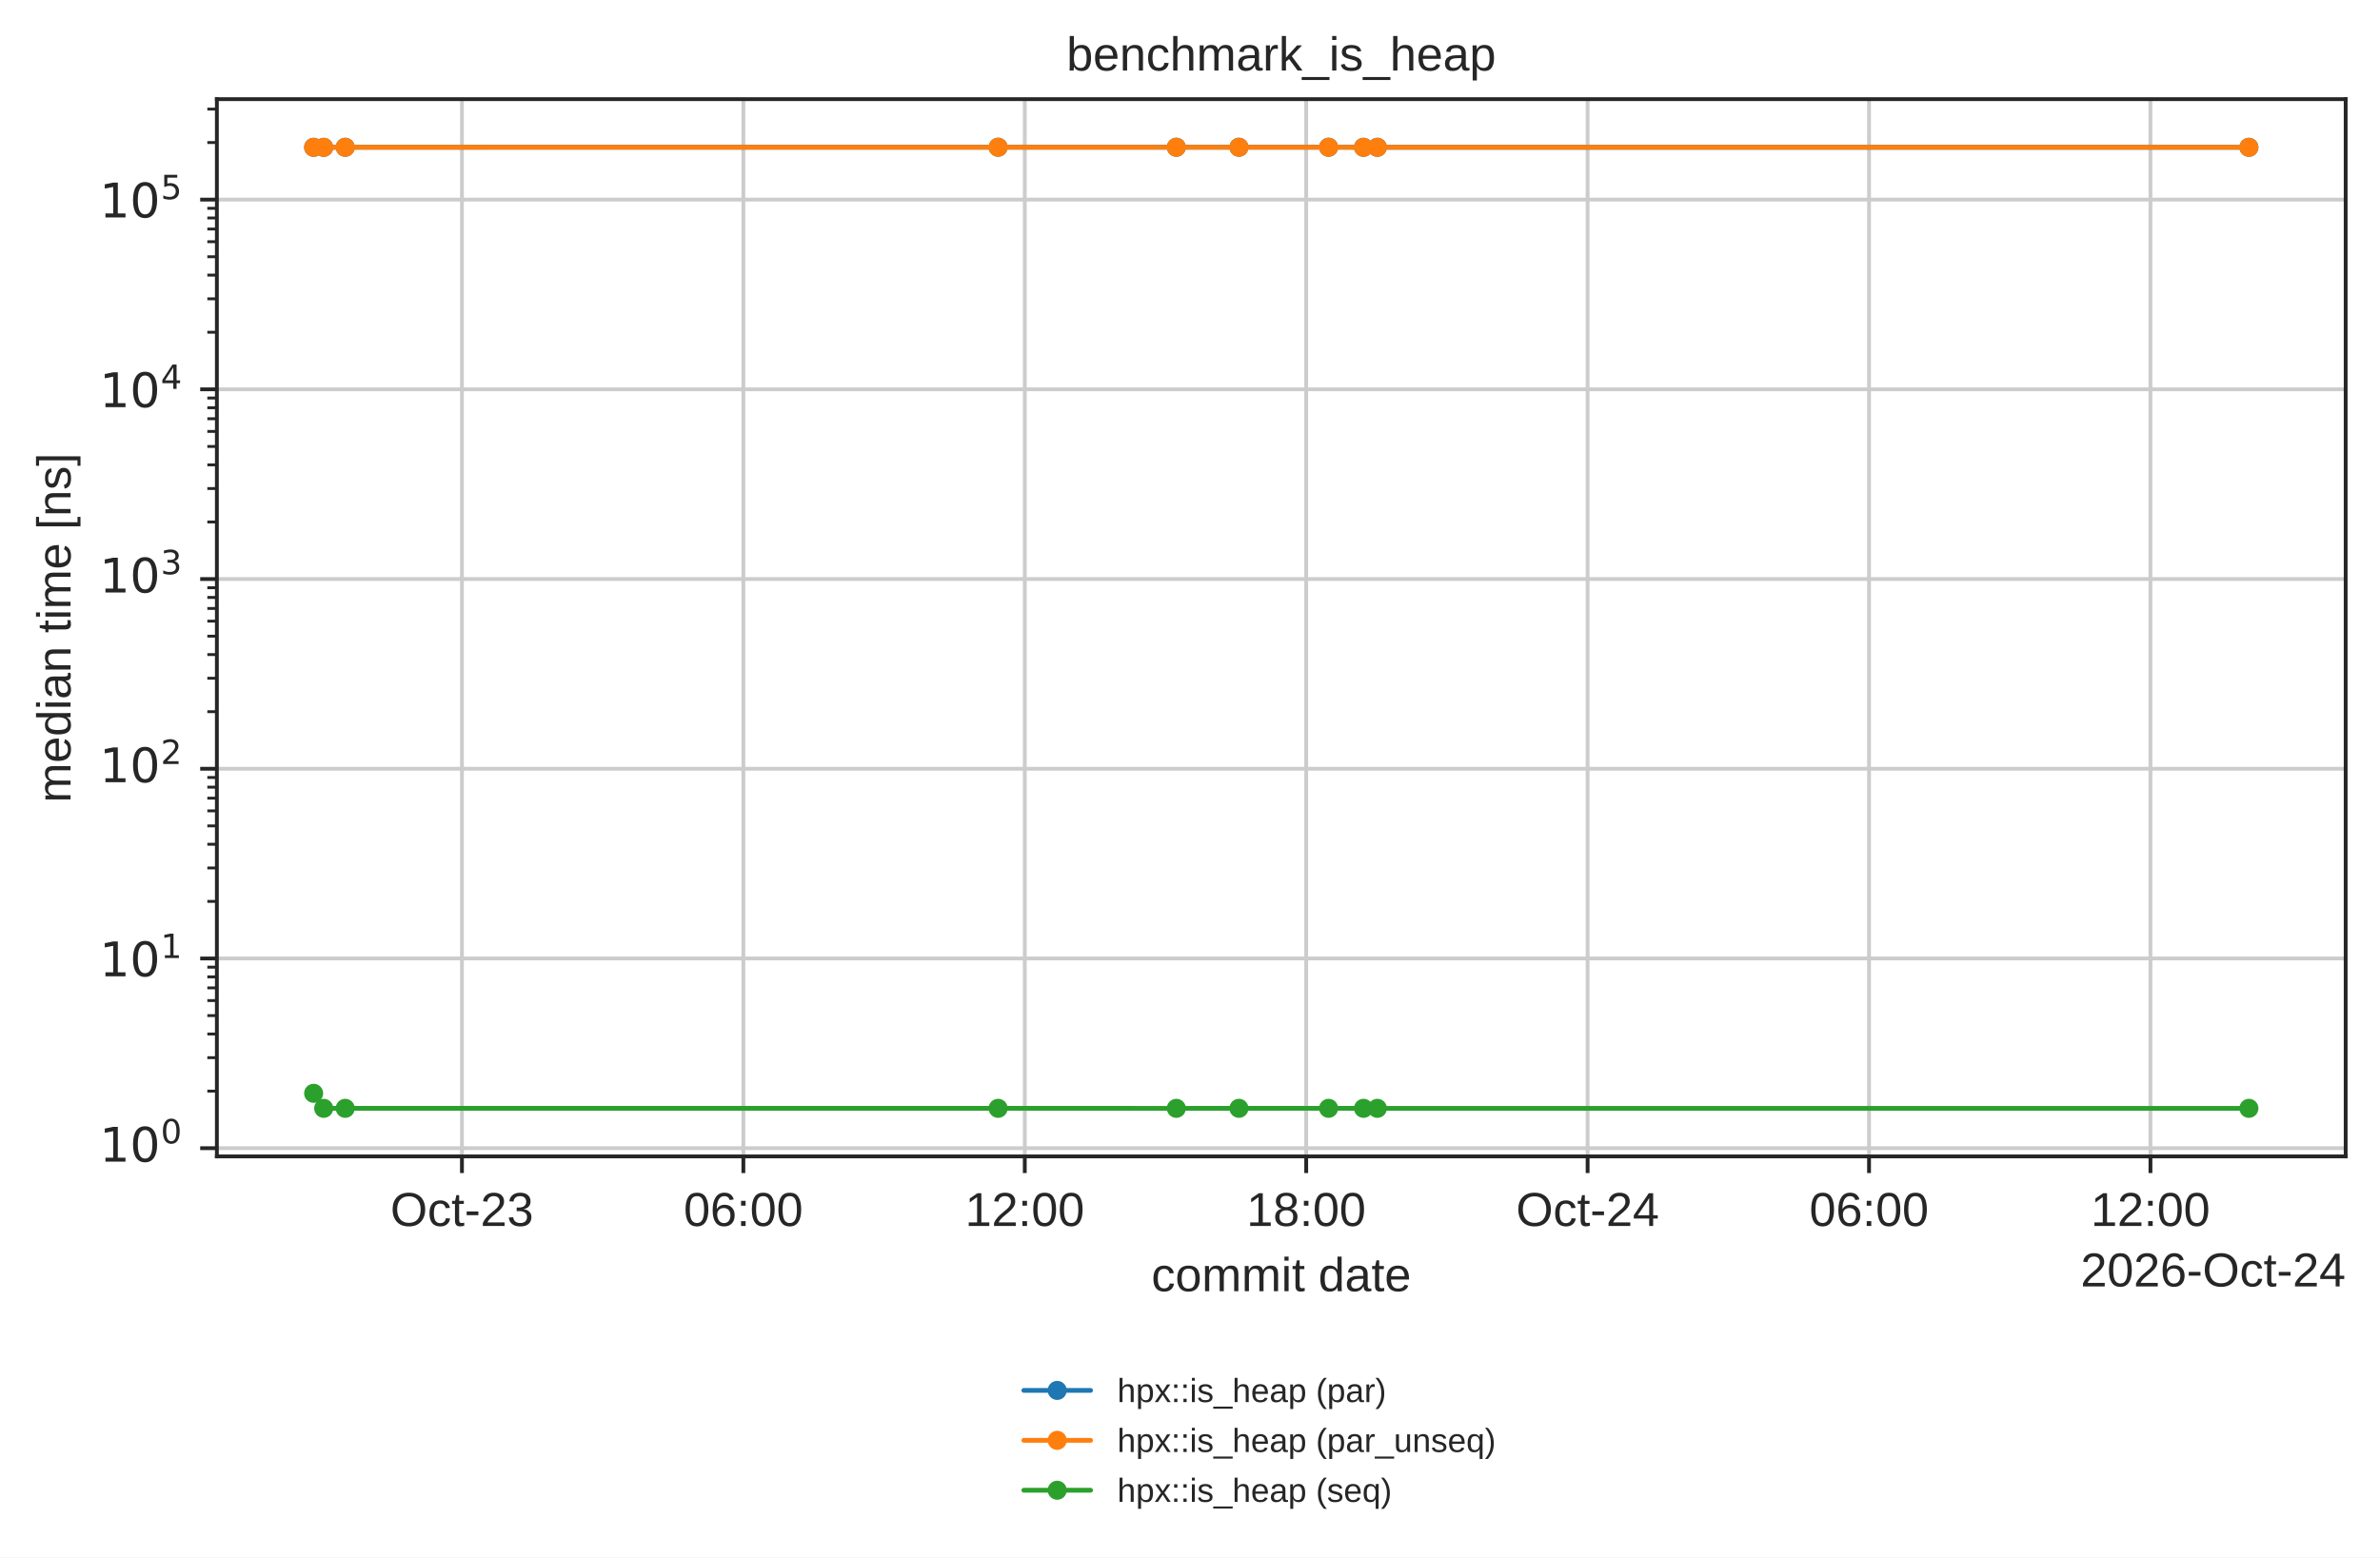
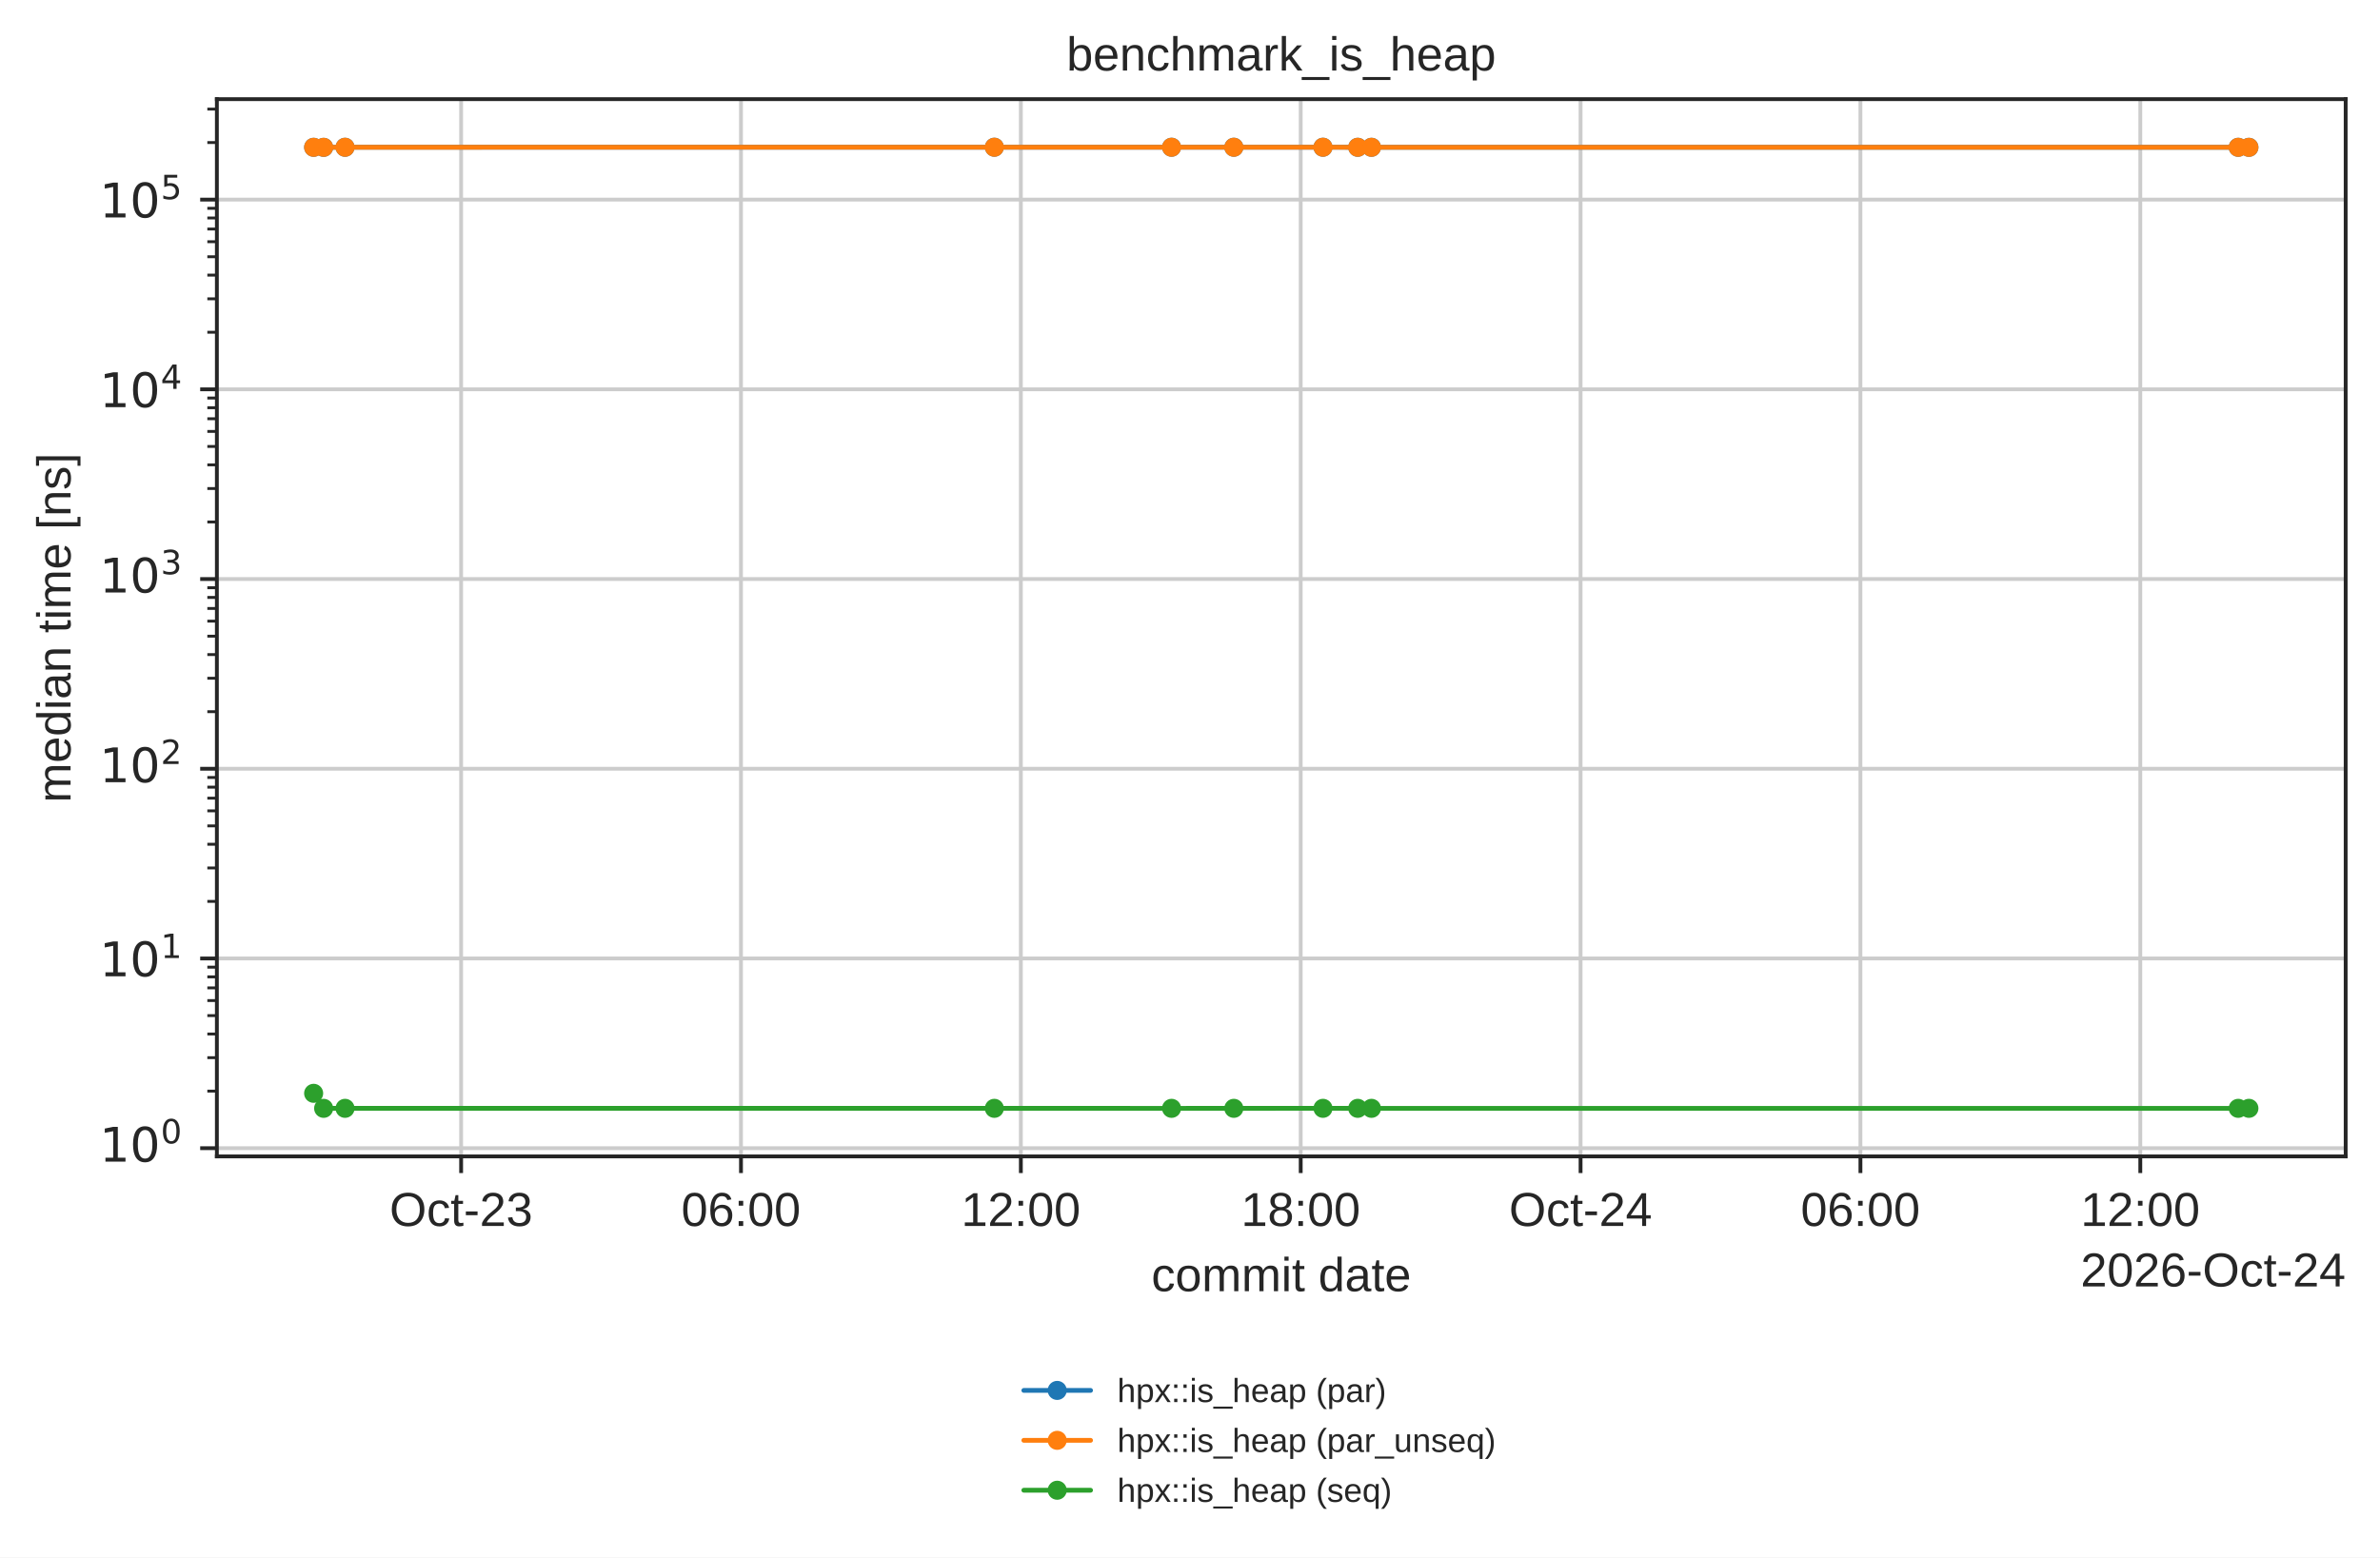
<svg xmlns="http://www.w3.org/2000/svg" xmlns:xlink="http://www.w3.org/1999/xlink" width="499.078pt" height="326.683pt" viewBox="0 0 499.078 326.683" version="1.1">
  <defs>
    <style type="text/css">*{stroke-linejoin: round; stroke-linecap: butt}</style>
  </defs>
  <g id="figure_1">
    <g id="patch_1">
      <path d="M 0 326.683  L 499.078 326.683  L 499.078 0  L 0 0  z " style="fill: #ffffff" />
    </g>
    <g id="axes_1">
      <g id="patch_2">
        <path d="M 45.478 242.558  L 491.878 242.558  L 491.878 20.798  L 45.478 20.798  z " style="fill: #ffffff" />
      </g>
      <g id="matplotlib.axis_1">
        <g id="xtick_1">
          <g id="line2d_1">
-             <path d="M 96.868 242.558  L 96.868 20.798  " clip-path="url(#p14b508ad5d)" style="fill: none; stroke: #cccccc; stroke-width: 0.8; stroke-linecap: round" />
+             <path d="M 96.696 242.558  L 96.696 20.798  " clip-path="url(#p14b508ad5d)" style="fill: none; stroke: #cccccc; stroke-width: 0.8; stroke-linecap: round" />
          </g>
          <g id="line2d_2">
            <defs>
              <path id="mdfc5214045" d="M 0 0  L 0 3.5  " style="stroke: #262626; stroke-width: 0.8" />
            </defs>
            <g>
-               <use xlink:href="#mdfc5214045" x="96.868" y="242.558" style="fill: #262626; stroke: #262626; stroke-width: 0.8" />
+               <use xlink:href="#mdfc5214045" x="96.696" y="242.558" style="fill: #262626; stroke: #262626; stroke-width: 0.8" />
            </g>
          </g>
          <g id="text_1">
-             <text style="fill: #262626; font: 10px 'Arial', 'DejaVu Sans', 'Liberation Sans', 'Bitstream Vera Sans', sans-serif; text-anchor: middle" x="96.868" y="257.157" transform="rotate(-0 96.86792 257.1569)">Oct-23</text>
+             <text style="fill: #262626; font: 10px 'Arial', 'DejaVu Sans', 'Liberation Sans', 'Bitstream Vera Sans', sans-serif; text-anchor: middle" x="96.696" y="257.157" transform="rotate(-0 96.69615 257.1569)">Oct-23</text>
          </g>
        </g>
        <g id="xtick_2">
          <g id="line2d_3">
-             <path d="M 155.88 242.558  L 155.88 20.798  " clip-path="url(#p14b508ad5d)" style="fill: none; stroke: #cccccc; stroke-width: 0.8; stroke-linecap: round" />
+             <path d="M 155.382 242.558  L 155.382 20.798  " clip-path="url(#p14b508ad5d)" style="fill: none; stroke: #cccccc; stroke-width: 0.8; stroke-linecap: round" />
          </g>
          <g id="line2d_4">
            <g>
-               <use xlink:href="#mdfc5214045" x="155.88" y="242.558" style="fill: #262626; stroke: #262626; stroke-width: 0.8" />
+               <use xlink:href="#mdfc5214045" x="155.382" y="242.558" style="fill: #262626; stroke: #262626; stroke-width: 0.8" />
            </g>
          </g>
          <g id="text_2">
-             <text style="fill: #262626; font: 10px 'Arial', 'DejaVu Sans', 'Liberation Sans', 'Bitstream Vera Sans', sans-serif; text-anchor: middle" x="155.88" y="257.157" transform="rotate(-0 155.8801 257.1569)">06:00</text>
+             <text style="fill: #262626; font: 10px 'Arial', 'DejaVu Sans', 'Liberation Sans', 'Bitstream Vera Sans', sans-serif; text-anchor: middle" x="155.382" y="257.157" transform="rotate(-0 155.3824 257.1569)">06:00</text>
          </g>
        </g>
        <g id="xtick_3">
          <g id="line2d_5">
-             <path d="M 214.892 242.558  L 214.892 20.798  " clip-path="url(#p14b508ad5d)" style="fill: none; stroke: #cccccc; stroke-width: 0.8; stroke-linecap: round" />
+             <path d="M 214.069 242.558  L 214.069 20.798  " clip-path="url(#p14b508ad5d)" style="fill: none; stroke: #cccccc; stroke-width: 0.8; stroke-linecap: round" />
          </g>
          <g id="line2d_6">
            <g>
-               <use xlink:href="#mdfc5214045" x="214.892" y="242.558" style="fill: #262626; stroke: #262626; stroke-width: 0.8" />
+               <use xlink:href="#mdfc5214045" x="214.069" y="242.558" style="fill: #262626; stroke: #262626; stroke-width: 0.8" />
            </g>
          </g>
          <g id="text_3">
-             <text style="fill: #262626; font: 10px 'Arial', 'DejaVu Sans', 'Liberation Sans', 'Bitstream Vera Sans', sans-serif; text-anchor: middle" x="214.892" y="257.157" transform="rotate(-0 214.8923 257.1569)">12:00</text>
+             <text style="fill: #262626; font: 10px 'Arial', 'DejaVu Sans', 'Liberation Sans', 'Bitstream Vera Sans', sans-serif; text-anchor: middle" x="214.069" y="257.157" transform="rotate(-0 214.0687 257.1569)">12:00</text>
          </g>
        </g>
        <g id="xtick_4">
          <g id="line2d_7">
-             <path d="M 273.905 242.558  L 273.905 20.798  " clip-path="url(#p14b508ad5d)" style="fill: none; stroke: #cccccc; stroke-width: 0.8; stroke-linecap: round" />
+             <path d="M 272.755 242.558  L 272.755 20.798  " clip-path="url(#p14b508ad5d)" style="fill: none; stroke: #cccccc; stroke-width: 0.8; stroke-linecap: round" />
          </g>
          <g id="line2d_8">
            <g>
-               <use xlink:href="#mdfc5214045" x="273.905" y="242.558" style="fill: #262626; stroke: #262626; stroke-width: 0.8" />
+               <use xlink:href="#mdfc5214045" x="272.755" y="242.558" style="fill: #262626; stroke: #262626; stroke-width: 0.8" />
            </g>
          </g>
          <g id="text_4">
-             <text style="fill: #262626; font: 10px 'Arial', 'DejaVu Sans', 'Liberation Sans', 'Bitstream Vera Sans', sans-serif; text-anchor: middle" x="273.905" y="257.157" transform="rotate(-0 273.9045 257.1569)">18:00</text>
+             <text style="fill: #262626; font: 10px 'Arial', 'DejaVu Sans', 'Liberation Sans', 'Bitstream Vera Sans', sans-serif; text-anchor: middle" x="272.755" y="257.157" transform="rotate(-0 272.7549 257.1569)">18:00</text>
          </g>
        </g>
        <g id="xtick_5">
          <g id="line2d_9">
-             <path d="M 332.917 242.558  L 332.917 20.798  " clip-path="url(#p14b508ad5d)" style="fill: none; stroke: #cccccc; stroke-width: 0.8; stroke-linecap: round" />
+             <path d="M 331.441 242.558  L 331.441 20.798  " clip-path="url(#p14b508ad5d)" style="fill: none; stroke: #cccccc; stroke-width: 0.8; stroke-linecap: round" />
          </g>
          <g id="line2d_10">
            <g>
-               <use xlink:href="#mdfc5214045" x="332.917" y="242.558" style="fill: #262626; stroke: #262626; stroke-width: 0.8" />
+               <use xlink:href="#mdfc5214045" x="331.441" y="242.558" style="fill: #262626; stroke: #262626; stroke-width: 0.8" />
            </g>
          </g>
          <g id="text_5">
-             <text style="fill: #262626; font: 10px 'Arial', 'DejaVu Sans', 'Liberation Sans', 'Bitstream Vera Sans', sans-serif; text-anchor: middle" x="332.917" y="257.157" transform="rotate(-0 332.9167 257.1569)">Oct-24</text>
+             <text style="fill: #262626; font: 10px 'Arial', 'DejaVu Sans', 'Liberation Sans', 'Bitstream Vera Sans', sans-serif; text-anchor: middle" x="331.441" y="257.157" transform="rotate(-0 331.4412 257.1569)">Oct-24</text>
          </g>
        </g>
        <g id="xtick_6">
          <g id="line2d_11">
-             <path d="M 391.929 242.558  L 391.929 20.798  " clip-path="url(#p14b508ad5d)" style="fill: none; stroke: #cccccc; stroke-width: 0.8; stroke-linecap: round" />
+             <path d="M 390.127 242.558  L 390.127 20.798  " clip-path="url(#p14b508ad5d)" style="fill: none; stroke: #cccccc; stroke-width: 0.8; stroke-linecap: round" />
          </g>
          <g id="line2d_12">
            <g>
-               <use xlink:href="#mdfc5214045" x="391.929" y="242.558" style="fill: #262626; stroke: #262626; stroke-width: 0.8" />
+               <use xlink:href="#mdfc5214045" x="390.127" y="242.558" style="fill: #262626; stroke: #262626; stroke-width: 0.8" />
            </g>
          </g>
          <g id="text_6">
-             <text style="fill: #262626; font: 10px 'Arial', 'DejaVu Sans', 'Liberation Sans', 'Bitstream Vera Sans', sans-serif; text-anchor: middle" x="391.929" y="257.157" transform="rotate(-0 391.9289 257.1569)">06:00</text>
+             <text style="fill: #262626; font: 10px 'Arial', 'DejaVu Sans', 'Liberation Sans', 'Bitstream Vera Sans', sans-serif; text-anchor: middle" x="390.127" y="257.157" transform="rotate(-0 390.1274 257.1569)">06:00</text>
          </g>
        </g>
        <g id="xtick_7">
          <g id="line2d_13">
-             <path d="M 450.941 242.558  L 450.941 20.798  " clip-path="url(#p14b508ad5d)" style="fill: none; stroke: #cccccc; stroke-width: 0.8; stroke-linecap: round" />
+             <path d="M 448.814 242.558  L 448.814 20.798  " clip-path="url(#p14b508ad5d)" style="fill: none; stroke: #cccccc; stroke-width: 0.8; stroke-linecap: round" />
          </g>
          <g id="line2d_14">
            <g>
-               <use xlink:href="#mdfc5214045" x="450.941" y="242.558" style="fill: #262626; stroke: #262626; stroke-width: 0.8" />
+               <use xlink:href="#mdfc5214045" x="448.814" y="242.558" style="fill: #262626; stroke: #262626; stroke-width: 0.8" />
            </g>
          </g>
          <g id="text_7">
-             <text style="fill: #262626; font: 10px 'Arial', 'DejaVu Sans', 'Liberation Sans', 'Bitstream Vera Sans', sans-serif; text-anchor: middle" x="450.941" y="257.157" transform="rotate(-0 450.9411 257.1569)">12:00</text>
+             <text style="fill: #262626; font: 10px 'Arial', 'DejaVu Sans', 'Liberation Sans', 'Bitstream Vera Sans', sans-serif; text-anchor: middle" x="448.814" y="257.157" transform="rotate(-0 448.8137 257.1569)">12:00</text>
          </g>
        </g>
        <g id="text_8">
          <text style="fill: #262626; font: 10px 'Arial', 'DejaVu Sans', 'Liberation Sans', 'Bitstream Vera Sans', sans-serif; text-anchor: middle" x="268.678" y="270.835" transform="rotate(-0 268.6781 270.835)">commit date</text>
        </g>
        <g id="text_9">
          <text style="fill: #262626; font: 10px 'Arial', 'DejaVu Sans', 'Liberation Sans', 'Bitstream Vera Sans', sans-serif; text-anchor: end" x="491.878" y="269.835" transform="rotate(-0 491.8781 269.835)">2026-Oct-24</text>
        </g>
      </g>
      <g id="matplotlib.axis_2">
        <g id="ytick_1">
          <g id="line2d_15">
            <path d="M 45.478 240.839  L 491.878 240.839  " clip-path="url(#p14b508ad5d)" style="fill: none; stroke: #cccccc; stroke-width: 0.8; stroke-linecap: round" />
          </g>
          <g id="line2d_16">
            <defs>
              <path id="m414165cd4d" d="M 0 0  L -3.5 0  " style="stroke: #262626; stroke-width: 0.8" />
            </defs>
            <g>
              <use xlink:href="#m414165cd4d" x="45.478" y="240.839" style="fill: #262626; stroke: #262626; stroke-width: 0.8" />
            </g>
          </g>
          <g id="text_10">
            <g style="fill: #262626" transform="translate(20.87813 244.6379)">
              <text>
                <tspan style="font: 10px 'DejaVu Sans'" x="0 6.362" y="-0.977">10</tspan>
                <tspan style="font: 7px 'DejaVu Sans'" x="12.82" y="-4.805">0</tspan>
              </text>
            </g>
          </g>
        </g>
        <g id="ytick_2">
          <g id="line2d_17">
            <path d="M 45.478 201.045  L 491.878 201.045  " clip-path="url(#p14b508ad5d)" style="fill: none; stroke: #cccccc; stroke-width: 0.8; stroke-linecap: round" />
          </g>
          <g id="line2d_18">
            <g>
              <use xlink:href="#m414165cd4d" x="45.478" y="201.045" style="fill: #262626; stroke: #262626; stroke-width: 0.8" />
            </g>
          </g>
          <g id="text_11">
            <g style="fill: #262626" transform="translate(20.87813 204.8446)">
              <text>
                <tspan style="font: 10px 'DejaVu Sans'" x="0 6.362" y="-0.064">10</tspan>
                <tspan style="font: 7px 'DejaVu Sans'" x="12.82" y="-3.892">1</tspan>
              </text>
            </g>
          </g>
        </g>
        <g id="ytick_3">
          <g id="line2d_19">
            <path d="M 45.478 161.252  L 491.878 161.252  " clip-path="url(#p14b508ad5d)" style="fill: none; stroke: #cccccc; stroke-width: 0.8; stroke-linecap: round" />
          </g>
          <g id="line2d_20">
            <g>
              <use xlink:href="#m414165cd4d" x="45.478" y="161.252" style="fill: #262626; stroke: #262626; stroke-width: 0.8" />
            </g>
          </g>
          <g id="text_12">
            <g style="fill: #262626" transform="translate(20.87813 165.0512)">
              <text>
                <tspan style="font: 10px 'DejaVu Sans'" x="0 6.362" y="-0.977">10</tspan>
                <tspan style="font: 7px 'DejaVu Sans'" x="12.82" y="-4.805">2</tspan>
              </text>
            </g>
          </g>
        </g>
        <g id="ytick_4">
          <g id="line2d_21">
            <path d="M 45.478 121.459  L 491.878 121.459  " clip-path="url(#p14b508ad5d)" style="fill: none; stroke: #cccccc; stroke-width: 0.8; stroke-linecap: round" />
          </g>
          <g id="line2d_22">
            <g>
              <use xlink:href="#m414165cd4d" x="45.478" y="121.459" style="fill: #262626; stroke: #262626; stroke-width: 0.8" />
            </g>
          </g>
          <g id="text_13">
            <g style="fill: #262626" transform="translate(20.87813 125.2578)">
              <text>
                <tspan style="font: 10px 'DejaVu Sans'" x="0 6.362" y="-0.977">10</tspan>
                <tspan style="font: 7px 'DejaVu Sans'" x="12.82" y="-4.805">3</tspan>
              </text>
            </g>
          </g>
        </g>
        <g id="ytick_5">
          <g id="line2d_23">
            <path d="M 45.478 81.665  L 491.878 81.665  " clip-path="url(#p14b508ad5d)" style="fill: none; stroke: #cccccc; stroke-width: 0.8; stroke-linecap: round" />
          </g>
          <g id="line2d_24">
            <g>
              <use xlink:href="#m414165cd4d" x="45.478" y="81.665" style="fill: #262626; stroke: #262626; stroke-width: 0.8" />
            </g>
          </g>
          <g id="text_14">
            <g style="fill: #262626" transform="translate(20.87813 85.46438)">
              <text>
                <tspan style="font: 10px 'DejaVu Sans'" x="0 6.362" y="-0.064">10</tspan>
                <tspan style="font: 7px 'DejaVu Sans'" x="12.82" y="-3.892">4</tspan>
              </text>
            </g>
          </g>
        </g>
        <g id="ytick_6">
          <g id="line2d_25">
            <path d="M 45.478 41.872  L 491.878 41.872  " clip-path="url(#p14b508ad5d)" style="fill: none; stroke: #cccccc; stroke-width: 0.8; stroke-linecap: round" />
          </g>
          <g id="line2d_26">
            <g>
              <use xlink:href="#m414165cd4d" x="45.478" y="41.872" style="fill: #262626; stroke: #262626; stroke-width: 0.8" />
            </g>
          </g>
          <g id="text_15">
            <g style="fill: #262626" transform="translate(20.87813 45.67098)">
              <text>
                <tspan style="font: 10px 'DejaVu Sans'" x="0 6.362" y="-0.064">10</tspan>
                <tspan style="font: 7px 'DejaVu Sans'" x="12.82" y="-3.892">5</tspan>
              </text>
            </g>
          </g>
        </g>
        <g id="ytick_7">
          <g id="line2d_27">
            <defs>
              <path id="m2f13129b0c" d="M 0 0  L -2 0  " style="stroke: #262626; stroke-width: 0.6" />
            </defs>
            <g>
              <use xlink:href="#m2f13129b0c" x="45.478" y="228.86" style="fill: #262626; stroke: #262626; stroke-width: 0.6" />
            </g>
          </g>
        </g>
        <g id="ytick_8">
          <g id="line2d_28">
            <g>
              <use xlink:href="#m2f13129b0c" x="45.478" y="221.852" style="fill: #262626; stroke: #262626; stroke-width: 0.6" />
            </g>
          </g>
        </g>
        <g id="ytick_9">
          <g id="line2d_29">
            <g>
              <use xlink:href="#m2f13129b0c" x="45.478" y="216.881" style="fill: #262626; stroke: #262626; stroke-width: 0.6" />
            </g>
          </g>
        </g>
        <g id="ytick_10">
          <g id="line2d_30">
            <g>
              <use xlink:href="#m2f13129b0c" x="45.478" y="213.024" style="fill: #262626; stroke: #262626; stroke-width: 0.6" />
            </g>
          </g>
        </g>
        <g id="ytick_11">
          <g id="line2d_31">
            <g>
              <use xlink:href="#m2f13129b0c" x="45.478" y="209.873" style="fill: #262626; stroke: #262626; stroke-width: 0.6" />
            </g>
          </g>
        </g>
        <g id="ytick_12">
          <g id="line2d_32">
            <g>
              <use xlink:href="#m2f13129b0c" x="45.478" y="207.209" style="fill: #262626; stroke: #262626; stroke-width: 0.6" />
            </g>
          </g>
        </g>
        <g id="ytick_13">
          <g id="line2d_33">
            <g>
              <use xlink:href="#m2f13129b0c" x="45.478" y="204.902" style="fill: #262626; stroke: #262626; stroke-width: 0.6" />
            </g>
          </g>
        </g>
        <g id="ytick_14">
          <g id="line2d_34">
            <g>
              <use xlink:href="#m2f13129b0c" x="45.478" y="202.866" style="fill: #262626; stroke: #262626; stroke-width: 0.6" />
            </g>
          </g>
        </g>
        <g id="ytick_15">
          <g id="line2d_35">
            <g>
              <use xlink:href="#m2f13129b0c" x="45.478" y="189.066" style="fill: #262626; stroke: #262626; stroke-width: 0.6" />
            </g>
          </g>
        </g>
        <g id="ytick_16">
          <g id="line2d_36">
            <g>
              <use xlink:href="#m2f13129b0c" x="45.478" y="182.059" style="fill: #262626; stroke: #262626; stroke-width: 0.6" />
            </g>
          </g>
        </g>
        <g id="ytick_17">
          <g id="line2d_37">
            <g>
              <use xlink:href="#m2f13129b0c" x="45.478" y="177.087" style="fill: #262626; stroke: #262626; stroke-width: 0.6" />
            </g>
          </g>
        </g>
        <g id="ytick_18">
          <g id="line2d_38">
            <g>
              <use xlink:href="#m2f13129b0c" x="45.478" y="173.231" style="fill: #262626; stroke: #262626; stroke-width: 0.6" />
            </g>
          </g>
        </g>
        <g id="ytick_19">
          <g id="line2d_39">
            <g>
              <use xlink:href="#m2f13129b0c" x="45.478" y="170.08" style="fill: #262626; stroke: #262626; stroke-width: 0.6" />
            </g>
          </g>
        </g>
        <g id="ytick_20">
          <g id="line2d_40">
            <g>
              <use xlink:href="#m2f13129b0c" x="45.478" y="167.416" style="fill: #262626; stroke: #262626; stroke-width: 0.6" />
            </g>
          </g>
        </g>
        <g id="ytick_21">
          <g id="line2d_41">
            <g>
              <use xlink:href="#m2f13129b0c" x="45.478" y="165.108" style="fill: #262626; stroke: #262626; stroke-width: 0.6" />
            </g>
          </g>
        </g>
        <g id="ytick_22">
          <g id="line2d_42">
            <g>
              <use xlink:href="#m2f13129b0c" x="45.478" y="163.073" style="fill: #262626; stroke: #262626; stroke-width: 0.6" />
            </g>
          </g>
        </g>
        <g id="ytick_23">
          <g id="line2d_43">
            <g>
              <use xlink:href="#m2f13129b0c" x="45.478" y="149.273" style="fill: #262626; stroke: #262626; stroke-width: 0.6" />
            </g>
          </g>
        </g>
        <g id="ytick_24">
          <g id="line2d_44">
            <g>
              <use xlink:href="#m2f13129b0c" x="45.478" y="142.266" style="fill: #262626; stroke: #262626; stroke-width: 0.6" />
            </g>
          </g>
        </g>
        <g id="ytick_25">
          <g id="line2d_45">
            <g>
              <use xlink:href="#m2f13129b0c" x="45.478" y="137.294" style="fill: #262626; stroke: #262626; stroke-width: 0.6" />
            </g>
          </g>
        </g>
        <g id="ytick_26">
          <g id="line2d_46">
            <g>
              <use xlink:href="#m2f13129b0c" x="45.478" y="133.438" style="fill: #262626; stroke: #262626; stroke-width: 0.6" />
            </g>
          </g>
        </g>
        <g id="ytick_27">
          <g id="line2d_47">
            <g>
              <use xlink:href="#m2f13129b0c" x="45.478" y="130.287" style="fill: #262626; stroke: #262626; stroke-width: 0.6" />
            </g>
          </g>
        </g>
        <g id="ytick_28">
          <g id="line2d_48">
            <g>
              <use xlink:href="#m2f13129b0c" x="45.478" y="127.623" style="fill: #262626; stroke: #262626; stroke-width: 0.6" />
            </g>
          </g>
        </g>
        <g id="ytick_29">
          <g id="line2d_49">
            <g>
              <use xlink:href="#m2f13129b0c" x="45.478" y="125.315" style="fill: #262626; stroke: #262626; stroke-width: 0.6" />
            </g>
          </g>
        </g>
        <g id="ytick_30">
          <g id="line2d_50">
            <g>
              <use xlink:href="#m2f13129b0c" x="45.478" y="123.279" style="fill: #262626; stroke: #262626; stroke-width: 0.6" />
            </g>
          </g>
        </g>
        <g id="ytick_31">
          <g id="line2d_51">
            <g>
              <use xlink:href="#m2f13129b0c" x="45.478" y="109.48" style="fill: #262626; stroke: #262626; stroke-width: 0.6" />
            </g>
          </g>
        </g>
        <g id="ytick_32">
          <g id="line2d_52">
            <g>
              <use xlink:href="#m2f13129b0c" x="45.478" y="102.472" style="fill: #262626; stroke: #262626; stroke-width: 0.6" />
            </g>
          </g>
        </g>
        <g id="ytick_33">
          <g id="line2d_53">
            <g>
              <use xlink:href="#m2f13129b0c" x="45.478" y="97.501" style="fill: #262626; stroke: #262626; stroke-width: 0.6" />
            </g>
          </g>
        </g>
        <g id="ytick_34">
          <g id="line2d_54">
            <g>
              <use xlink:href="#m2f13129b0c" x="45.478" y="93.644" style="fill: #262626; stroke: #262626; stroke-width: 0.6" />
            </g>
          </g>
        </g>
        <g id="ytick_35">
          <g id="line2d_55">
            <g>
              <use xlink:href="#m2f13129b0c" x="45.478" y="90.493" style="fill: #262626; stroke: #262626; stroke-width: 0.6" />
            </g>
          </g>
        </g>
        <g id="ytick_36">
          <g id="line2d_56">
            <g>
              <use xlink:href="#m2f13129b0c" x="45.478" y="87.829" style="fill: #262626; stroke: #262626; stroke-width: 0.6" />
            </g>
          </g>
        </g>
        <g id="ytick_37">
          <g id="line2d_57">
            <g>
              <use xlink:href="#m2f13129b0c" x="45.478" y="85.522" style="fill: #262626; stroke: #262626; stroke-width: 0.6" />
            </g>
          </g>
        </g>
        <g id="ytick_38">
          <g id="line2d_58">
            <g>
              <use xlink:href="#m2f13129b0c" x="45.478" y="83.486" style="fill: #262626; stroke: #262626; stroke-width: 0.6" />
            </g>
          </g>
        </g>
        <g id="ytick_39">
          <g id="line2d_59">
            <g>
              <use xlink:href="#m2f13129b0c" x="45.478" y="69.686" style="fill: #262626; stroke: #262626; stroke-width: 0.6" />
            </g>
          </g>
        </g>
        <g id="ytick_40">
          <g id="line2d_60">
            <g>
              <use xlink:href="#m2f13129b0c" x="45.478" y="62.679" style="fill: #262626; stroke: #262626; stroke-width: 0.6" />
            </g>
          </g>
        </g>
        <g id="ytick_41">
          <g id="line2d_61">
            <g>
              <use xlink:href="#m2f13129b0c" x="45.478" y="57.707" style="fill: #262626; stroke: #262626; stroke-width: 0.6" />
            </g>
          </g>
        </g>
        <g id="ytick_42">
          <g id="line2d_62">
            <g>
              <use xlink:href="#m2f13129b0c" x="45.478" y="53.851" style="fill: #262626; stroke: #262626; stroke-width: 0.6" />
            </g>
          </g>
        </g>
        <g id="ytick_43">
          <g id="line2d_63">
            <g>
              <use xlink:href="#m2f13129b0c" x="45.478" y="50.7" style="fill: #262626; stroke: #262626; stroke-width: 0.6" />
            </g>
          </g>
        </g>
        <g id="ytick_44">
          <g id="line2d_64">
            <g>
              <use xlink:href="#m2f13129b0c" x="45.478" y="48.036" style="fill: #262626; stroke: #262626; stroke-width: 0.6" />
            </g>
          </g>
        </g>
        <g id="ytick_45">
          <g id="line2d_65">
            <g>
              <use xlink:href="#m2f13129b0c" x="45.478" y="45.728" style="fill: #262626; stroke: #262626; stroke-width: 0.6" />
            </g>
          </g>
        </g>
        <g id="ytick_46">
          <g id="line2d_66">
            <g>
              <use xlink:href="#m2f13129b0c" x="45.478" y="43.693" style="fill: #262626; stroke: #262626; stroke-width: 0.6" />
            </g>
          </g>
        </g>
        <g id="ytick_47">
          <g id="line2d_67">
            <g>
              <use xlink:href="#m2f13129b0c" x="45.478" y="29.893" style="fill: #262626; stroke: #262626; stroke-width: 0.6" />
            </g>
          </g>
        </g>
        <g id="ytick_48">
          <g id="line2d_68">
            <g>
              <use xlink:href="#m2f13129b0c" x="45.478" y="22.885" style="fill: #262626; stroke: #262626; stroke-width: 0.6" />
            </g>
          </g>
        </g>
        <g id="text_16">
          <text style="fill: #262626; font: 10px 'Arial', 'DejaVu Sans', 'Liberation Sans', 'Bitstream Vera Sans', sans-serif; text-anchor: middle" x="14.798" y="131.678" transform="rotate(-90 14.79844 131.6784)">median time [ns]</text>
        </g>
      </g>
      <g id="line2d_69">
-         <path d="M 65.769 30.895  L 67.878 30.904  L 72.392 30.888  L 209.303 30.878  L 246.671 30.881  L 259.802 30.881  L 278.601 30.881  L 285.926 30.893  L 288.827 30.892  L 471.587 30.895  " clip-path="url(#p14b508ad5d)" style="fill: none; stroke: #1f77b4; stroke-linecap: round" />
+         <path d="M 65.769 30.895  L 67.867 30.904  L 72.355 30.888  L 208.51 30.878  L 245.672 30.881  L 258.73 30.881  L 277.425 30.881  L 284.71 30.893  L 287.595 30.892  L 469.346 30.895  L 471.587 30.897  " clip-path="url(#p14b508ad5d)" style="fill: none; stroke: #1f77b4; stroke-linecap: round" />
        <defs>
          <path id="m20e5526daa" d="M 0 1.5  C 0.398 1.5 0.779 1.342 1.061 1.061  C 1.342 0.779 1.5 0.398 1.5 0  C 1.5 -0.398 1.342 -0.779 1.061 -1.061  C 0.779 -1.342 0.398 -1.5 0 -1.5  C -0.398 -1.5 -0.779 -1.342 -1.061 -1.061  C -1.342 -0.779 -1.5 -0.398 -1.5 0  C -1.5 0.398 -1.342 0.779 -1.061 1.061  C -0.779 1.342 -0.398 1.5 0 1.5  z " style="stroke: #1f77b4" />
        </defs>
        <g clip-path="url(#p14b508ad5d)">
          <use xlink:href="#m20e5526daa" x="65.769" y="30.895" style="fill: #1f77b4; stroke: #1f77b4" />
-           <use xlink:href="#m20e5526daa" x="67.878" y="30.904" style="fill: #1f77b4; stroke: #1f77b4" />
-           <use xlink:href="#m20e5526daa" x="72.392" y="30.888" style="fill: #1f77b4; stroke: #1f77b4" />
-           <use xlink:href="#m20e5526daa" x="209.303" y="30.878" style="fill: #1f77b4; stroke: #1f77b4" />
-           <use xlink:href="#m20e5526daa" x="246.671" y="30.881" style="fill: #1f77b4; stroke: #1f77b4" />
-           <use xlink:href="#m20e5526daa" x="259.802" y="30.881" style="fill: #1f77b4; stroke: #1f77b4" />
-           <use xlink:href="#m20e5526daa" x="278.601" y="30.881" style="fill: #1f77b4; stroke: #1f77b4" />
-           <use xlink:href="#m20e5526daa" x="285.926" y="30.893" style="fill: #1f77b4; stroke: #1f77b4" />
-           <use xlink:href="#m20e5526daa" x="288.827" y="30.892" style="fill: #1f77b4; stroke: #1f77b4" />
-           <use xlink:href="#m20e5526daa" x="471.587" y="30.895" style="fill: #1f77b4; stroke: #1f77b4" />
+           <use xlink:href="#m20e5526daa" x="67.867" y="30.904" style="fill: #1f77b4; stroke: #1f77b4" />
+           <use xlink:href="#m20e5526daa" x="72.355" y="30.888" style="fill: #1f77b4; stroke: #1f77b4" />
+           <use xlink:href="#m20e5526daa" x="208.51" y="30.878" style="fill: #1f77b4; stroke: #1f77b4" />
+           <use xlink:href="#m20e5526daa" x="245.672" y="30.881" style="fill: #1f77b4; stroke: #1f77b4" />
+           <use xlink:href="#m20e5526daa" x="258.73" y="30.881" style="fill: #1f77b4; stroke: #1f77b4" />
+           <use xlink:href="#m20e5526daa" x="277.425" y="30.881" style="fill: #1f77b4; stroke: #1f77b4" />
+           <use xlink:href="#m20e5526daa" x="284.71" y="30.893" style="fill: #1f77b4; stroke: #1f77b4" />
+           <use xlink:href="#m20e5526daa" x="287.595" y="30.892" style="fill: #1f77b4; stroke: #1f77b4" />
+           <use xlink:href="#m20e5526daa" x="469.346" y="30.895" style="fill: #1f77b4; stroke: #1f77b4" />
+           <use xlink:href="#m20e5526daa" x="471.587" y="30.897" style="fill: #1f77b4; stroke: #1f77b4" />
        </g>
      </g>
      <g id="line2d_70">
-         <path d="M 65.769 30.9  L 67.878 30.903  L 72.392 30.89  L 209.303 30.885  L 246.671 30.886  L 259.802 30.887  L 278.601 30.884  L 285.926 30.894  L 288.827 30.897  L 471.587 30.898  " clip-path="url(#p14b508ad5d)" style="fill: none; stroke: #ff7f0e; stroke-linecap: round" />
+         <path d="M 65.769 30.9  L 67.867 30.903  L 72.355 30.89  L 208.51 30.885  L 245.672 30.886  L 258.73 30.887  L 277.425 30.884  L 284.71 30.894  L 287.595 30.897  L 469.346 30.898  L 471.587 30.906  " clip-path="url(#p14b508ad5d)" style="fill: none; stroke: #ff7f0e; stroke-linecap: round" />
        <defs>
          <path id="m8123a8acb4" d="M 0 1.5  C 0.398 1.5 0.779 1.342 1.061 1.061  C 1.342 0.779 1.5 0.398 1.5 0  C 1.5 -0.398 1.342 -0.779 1.061 -1.061  C 0.779 -1.342 0.398 -1.5 0 -1.5  C -0.398 -1.5 -0.779 -1.342 -1.061 -1.061  C -1.342 -0.779 -1.5 -0.398 -1.5 0  C -1.5 0.398 -1.342 0.779 -1.061 1.061  C -0.779 1.342 -0.398 1.5 0 1.5  z " style="stroke: #ff7f0e" />
        </defs>
        <g clip-path="url(#p14b508ad5d)">
          <use xlink:href="#m8123a8acb4" x="65.769" y="30.9" style="fill: #ff7f0e; stroke: #ff7f0e" />
-           <use xlink:href="#m8123a8acb4" x="67.878" y="30.903" style="fill: #ff7f0e; stroke: #ff7f0e" />
-           <use xlink:href="#m8123a8acb4" x="72.392" y="30.89" style="fill: #ff7f0e; stroke: #ff7f0e" />
-           <use xlink:href="#m8123a8acb4" x="209.303" y="30.885" style="fill: #ff7f0e; stroke: #ff7f0e" />
-           <use xlink:href="#m8123a8acb4" x="246.671" y="30.886" style="fill: #ff7f0e; stroke: #ff7f0e" />
-           <use xlink:href="#m8123a8acb4" x="259.802" y="30.887" style="fill: #ff7f0e; stroke: #ff7f0e" />
-           <use xlink:href="#m8123a8acb4" x="278.601" y="30.884" style="fill: #ff7f0e; stroke: #ff7f0e" />
-           <use xlink:href="#m8123a8acb4" x="285.926" y="30.894" style="fill: #ff7f0e; stroke: #ff7f0e" />
-           <use xlink:href="#m8123a8acb4" x="288.827" y="30.897" style="fill: #ff7f0e; stroke: #ff7f0e" />
-           <use xlink:href="#m8123a8acb4" x="471.587" y="30.898" style="fill: #ff7f0e; stroke: #ff7f0e" />
+           <use xlink:href="#m8123a8acb4" x="67.867" y="30.903" style="fill: #ff7f0e; stroke: #ff7f0e" />
+           <use xlink:href="#m8123a8acb4" x="72.355" y="30.89" style="fill: #ff7f0e; stroke: #ff7f0e" />
+           <use xlink:href="#m8123a8acb4" x="208.51" y="30.885" style="fill: #ff7f0e; stroke: #ff7f0e" />
+           <use xlink:href="#m8123a8acb4" x="245.672" y="30.886" style="fill: #ff7f0e; stroke: #ff7f0e" />
+           <use xlink:href="#m8123a8acb4" x="258.73" y="30.887" style="fill: #ff7f0e; stroke: #ff7f0e" />
+           <use xlink:href="#m8123a8acb4" x="277.425" y="30.884" style="fill: #ff7f0e; stroke: #ff7f0e" />
+           <use xlink:href="#m8123a8acb4" x="284.71" y="30.894" style="fill: #ff7f0e; stroke: #ff7f0e" />
+           <use xlink:href="#m8123a8acb4" x="287.595" y="30.897" style="fill: #ff7f0e; stroke: #ff7f0e" />
+           <use xlink:href="#m8123a8acb4" x="469.346" y="30.898" style="fill: #ff7f0e; stroke: #ff7f0e" />
+           <use xlink:href="#m8123a8acb4" x="471.587" y="30.906" style="fill: #ff7f0e; stroke: #ff7f0e" />
        </g>
      </g>
      <g id="line2d_71">
-         <path d="M 65.769 229.326  L 67.878 232.478  L 72.392 232.477  L 209.303 232.477  L 246.671 232.478  L 259.802 232.477  L 278.601 232.476  L 285.926 232.477  L 288.827 232.478  L 471.587 232.478  " clip-path="url(#p14b508ad5d)" style="fill: none; stroke: #2ca02c; stroke-linecap: round" />
+         <path d="M 65.769 229.326  L 67.867 232.478  L 72.355 232.477  L 208.51 232.477  L 245.672 232.478  L 258.73 232.477  L 277.425 232.476  L 284.71 232.477  L 287.595 232.478  L 469.346 232.478  L 471.587 232.476  " clip-path="url(#p14b508ad5d)" style="fill: none; stroke: #2ca02c; stroke-linecap: round" />
        <defs>
          <path id="mc7b11249e2" d="M 0 1.5  C 0.398 1.5 0.779 1.342 1.061 1.061  C 1.342 0.779 1.5 0.398 1.5 0  C 1.5 -0.398 1.342 -0.779 1.061 -1.061  C 0.779 -1.342 0.398 -1.5 0 -1.5  C -0.398 -1.5 -0.779 -1.342 -1.061 -1.061  C -1.342 -0.779 -1.5 -0.398 -1.5 0  C -1.5 0.398 -1.342 0.779 -1.061 1.061  C -0.779 1.342 -0.398 1.5 0 1.5  z " style="stroke: #2ca02c" />
        </defs>
        <g clip-path="url(#p14b508ad5d)">
          <use xlink:href="#mc7b11249e2" x="65.769" y="229.326" style="fill: #2ca02c; stroke: #2ca02c" />
-           <use xlink:href="#mc7b11249e2" x="67.878" y="232.478" style="fill: #2ca02c; stroke: #2ca02c" />
-           <use xlink:href="#mc7b11249e2" x="72.392" y="232.477" style="fill: #2ca02c; stroke: #2ca02c" />
-           <use xlink:href="#mc7b11249e2" x="209.303" y="232.477" style="fill: #2ca02c; stroke: #2ca02c" />
-           <use xlink:href="#mc7b11249e2" x="246.671" y="232.478" style="fill: #2ca02c; stroke: #2ca02c" />
-           <use xlink:href="#mc7b11249e2" x="259.802" y="232.477" style="fill: #2ca02c; stroke: #2ca02c" />
-           <use xlink:href="#mc7b11249e2" x="278.601" y="232.476" style="fill: #2ca02c; stroke: #2ca02c" />
-           <use xlink:href="#mc7b11249e2" x="285.926" y="232.477" style="fill: #2ca02c; stroke: #2ca02c" />
-           <use xlink:href="#mc7b11249e2" x="288.827" y="232.478" style="fill: #2ca02c; stroke: #2ca02c" />
-           <use xlink:href="#mc7b11249e2" x="471.587" y="232.478" style="fill: #2ca02c; stroke: #2ca02c" />
+           <use xlink:href="#mc7b11249e2" x="67.867" y="232.478" style="fill: #2ca02c; stroke: #2ca02c" />
+           <use xlink:href="#mc7b11249e2" x="72.355" y="232.477" style="fill: #2ca02c; stroke: #2ca02c" />
+           <use xlink:href="#mc7b11249e2" x="208.51" y="232.477" style="fill: #2ca02c; stroke: #2ca02c" />
+           <use xlink:href="#mc7b11249e2" x="245.672" y="232.478" style="fill: #2ca02c; stroke: #2ca02c" />
+           <use xlink:href="#mc7b11249e2" x="258.73" y="232.477" style="fill: #2ca02c; stroke: #2ca02c" />
+           <use xlink:href="#mc7b11249e2" x="277.425" y="232.476" style="fill: #2ca02c; stroke: #2ca02c" />
+           <use xlink:href="#mc7b11249e2" x="284.71" y="232.477" style="fill: #2ca02c; stroke: #2ca02c" />
+           <use xlink:href="#mc7b11249e2" x="287.595" y="232.478" style="fill: #2ca02c; stroke: #2ca02c" />
+           <use xlink:href="#mc7b11249e2" x="469.346" y="232.478" style="fill: #2ca02c; stroke: #2ca02c" />
+           <use xlink:href="#mc7b11249e2" x="471.587" y="232.476" style="fill: #2ca02c; stroke: #2ca02c" />
        </g>
      </g>
      <g id="patch_3">
        <path d="M 45.478 242.558  L 45.478 20.798  " style="fill: none; stroke: #262626; stroke-width: 0.8; stroke-linejoin: miter; stroke-linecap: square" />
      </g>
      <g id="patch_4">
        <path d="M 491.878 242.558  L 491.878 20.798  " style="fill: none; stroke: #262626; stroke-width: 0.8; stroke-linejoin: miter; stroke-linecap: square" />
      </g>
      <g id="patch_5">
        <path d="M 45.478 242.558  L 491.878 242.558  " style="fill: none; stroke: #262626; stroke-width: 0.8; stroke-linejoin: miter; stroke-linecap: square" />
      </g>
      <g id="patch_6">
        <path d="M 45.478 20.798  L 491.878 20.798  " style="fill: none; stroke: #262626; stroke-width: 0.8; stroke-linejoin: miter; stroke-linecap: square" />
      </g>
      <g id="text_17">
        <text style="fill: #262626; font: 10px 'Arial', 'DejaVu Sans', 'Liberation Sans', 'Bitstream Vera Sans', sans-serif; text-anchor: middle" x="268.678" y="14.798" transform="rotate(-0 268.6781 14.79844)">benchmark_is_heap</text>
      </g>
      <g id="legend_1">
        <g id="line2d_72">
          <path d="M 214.69 291.644  L 221.69 291.644  L 228.69 291.644  " style="fill: none; stroke: #1f77b4; stroke-linecap: round" />
          <g>
            <use xlink:href="#m20e5526daa" x="221.69" y="291.644" style="fill: #1f77b4; stroke: #1f77b4" />
          </g>
        </g>
        <g id="text_18">
          <text style="fill: #262626; font: 7px 'Arial', 'DejaVu Sans', 'Liberation Sans', 'Bitstream Vera Sans', sans-serif; text-anchor: start" x="234.29" y="294.094" transform="rotate(-0 234.2901 294.0941)">hpx::is_heap (par)</text>
        </g>
        <g id="line2d_73">
          <path d="M 214.69 302.114  L 221.69 302.114  L 228.69 302.114  " style="fill: none; stroke: #ff7f0e; stroke-linecap: round" />
          <g>
            <use xlink:href="#m8123a8acb4" x="221.69" y="302.114" style="fill: #ff7f0e; stroke: #ff7f0e" />
          </g>
        </g>
        <g id="text_19">
          <text style="fill: #262626; font: 7px 'Arial', 'DejaVu Sans', 'Liberation Sans', 'Bitstream Vera Sans', sans-serif; text-anchor: start" x="234.29" y="304.564" transform="rotate(-0 234.2901 304.5635)">hpx::is_heap (par_unseq)</text>
        </g>
        <g id="line2d_74">
          <path d="M 214.69 312.583  L 221.69 312.583  L 228.69 312.583  " style="fill: none; stroke: #2ca02c; stroke-linecap: round" />
          <g>
            <use xlink:href="#mc7b11249e2" x="221.69" y="312.583" style="fill: #2ca02c; stroke: #2ca02c" />
          </g>
        </g>
        <g id="text_20">
          <text style="fill: #262626; font: 7px 'Arial', 'DejaVu Sans', 'Liberation Sans', 'Bitstream Vera Sans', sans-serif; text-anchor: start" x="234.29" y="315.033" transform="rotate(-0 234.2901 315.0329)">hpx::is_heap (seq)</text>
        </g>
      </g>
    </g>
  </g>
  <defs>
    <clipPath id="p14b508ad5d">
      <rect x="45.478" y="20.798" width="446.4" height="221.76" />
    </clipPath>
  </defs>
</svg>
